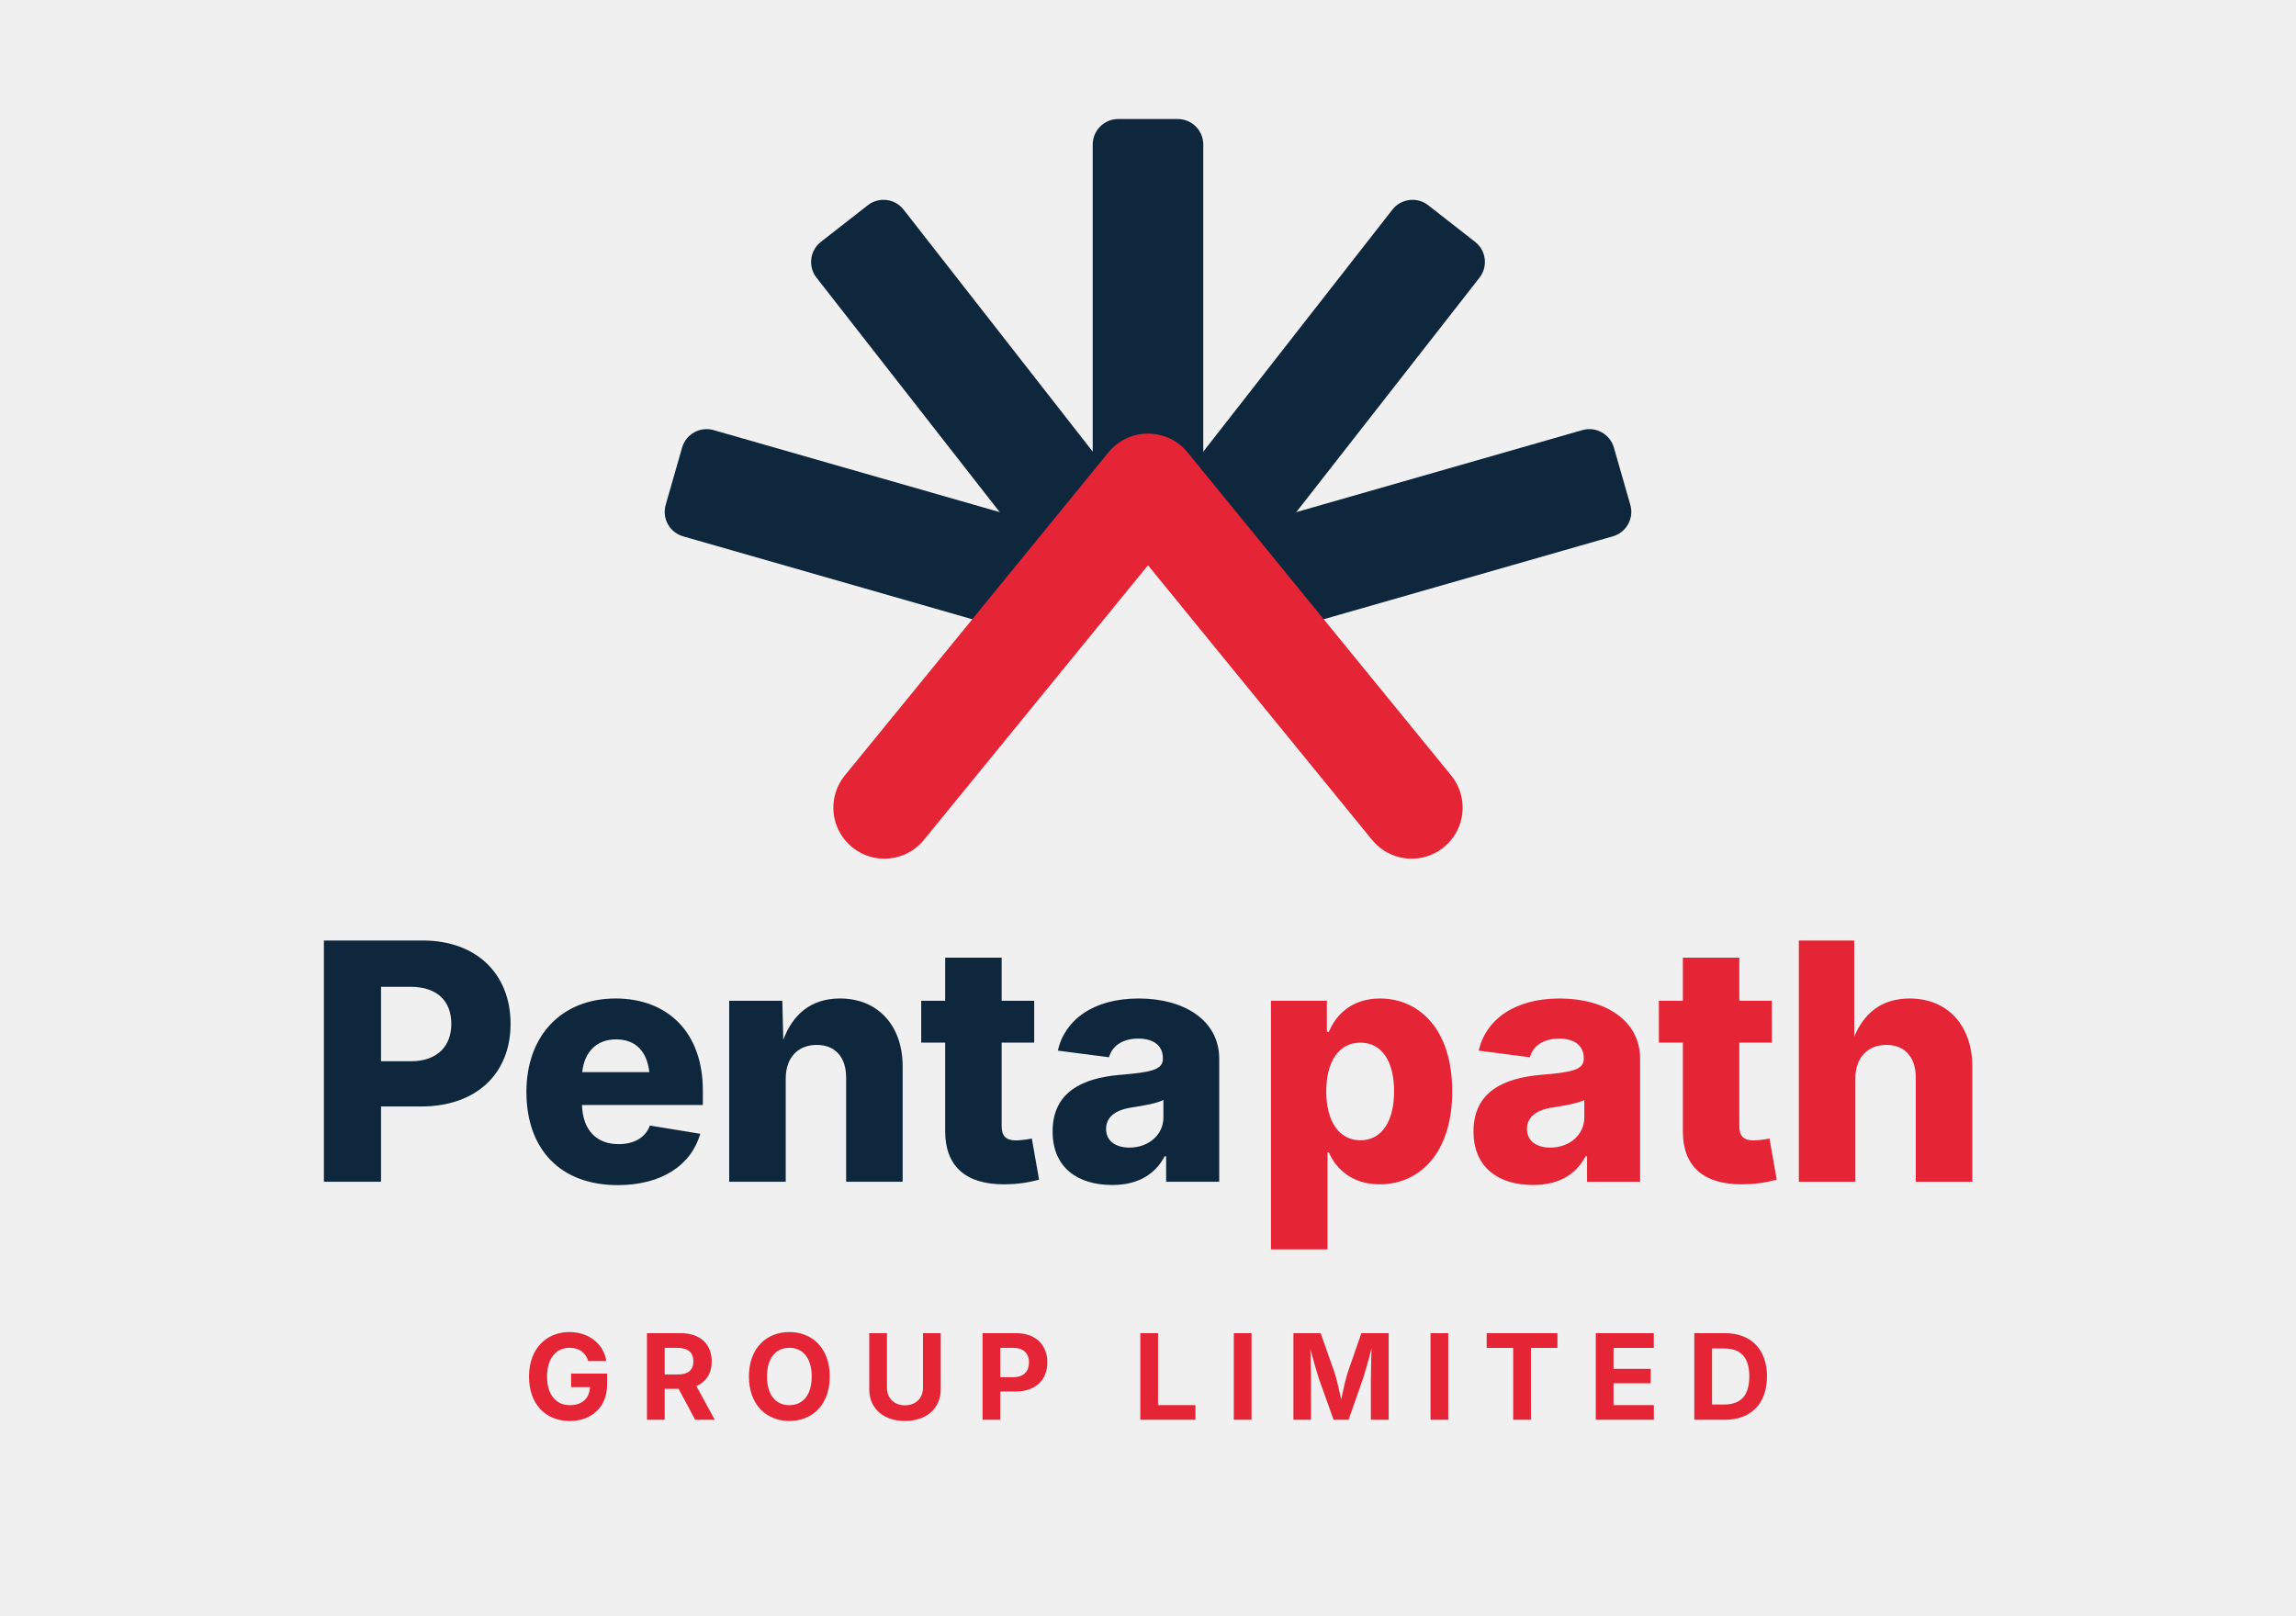
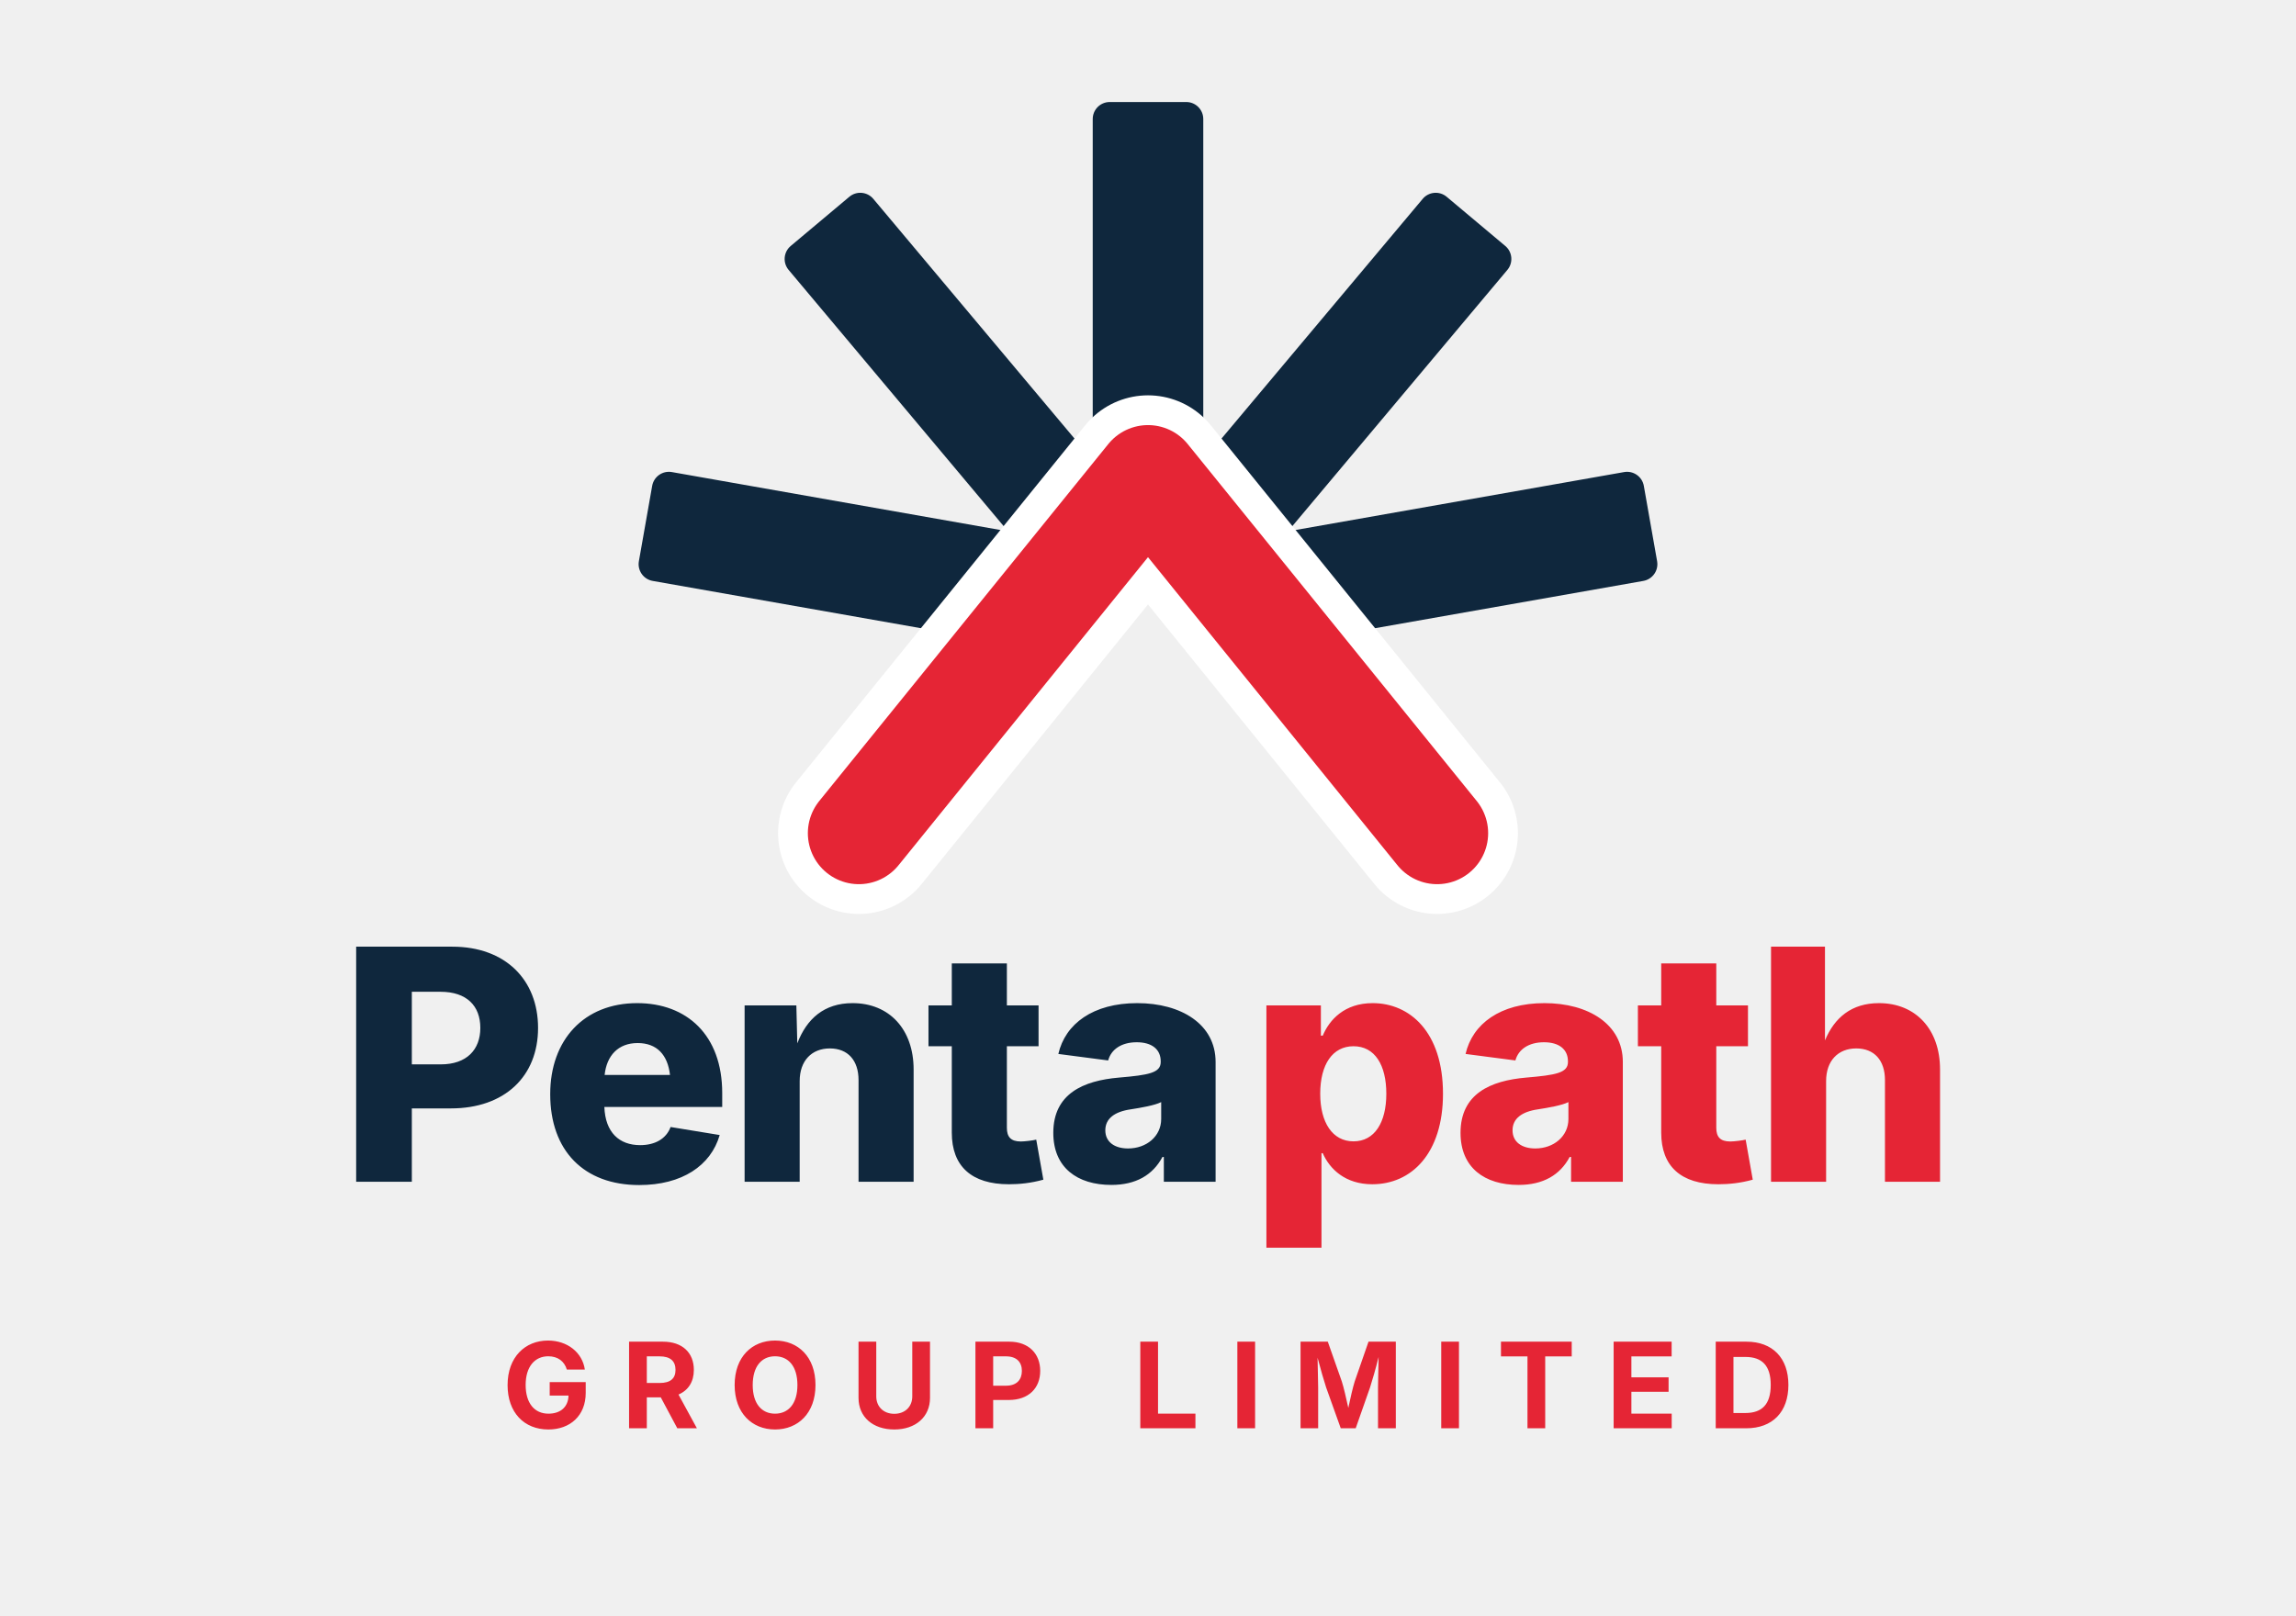
<svg xmlns="http://www.w3.org/2000/svg" viewBox="0 0 540 380" fill="none" class="company-logo-svg company-logo--pentapath">
  <g fill="#0F273D">
-     <rect x="257" y="28" width="26" height="88" rx="6" />
-     <rect x="257" y="28" width="26" height="88" rx="6" transform="rotate(-38 270 144)" />
-     <rect x="257" y="28" width="26" height="88" rx="6" transform="rotate(-74 270 144)" />
-     <rect x="257" y="28" width="26" height="88" rx="6" transform="rotate(38 270 144)" />
-     <rect x="257" y="28" width="26" height="88" rx="6" transform="rotate(74 270 144)" />
+     <rect x="257" y="24" width="26" height="92" rx="4" />
+     <rect x="257" y="24" width="26" height="92" rx="4" transform="rotate(-40 270 144)" />
+     <rect x="257" y="24" width="26" height="92" rx="4" transform="rotate(-80 270 144)" />
+     <rect x="257" y="24" width="26" height="92" rx="4" transform="rotate(40 270 144)" />
+     <rect x="257" y="24" width="26" height="92" rx="4" transform="rotate(80 270 144)" />
  </g>
-   <path d="M208 190 L270 114 L332 190" fill="none" stroke="#E52535" stroke-width="24" stroke-linecap="round" stroke-linejoin="round" />
+   <path d="M202 196 L270 112 L338 196" fill="none" stroke="#FFFFFF" stroke-width="38" stroke-linecap="round" stroke-linejoin="round" />
+   <path d="M202 196 L270 112 L338 196" fill="none" stroke="#E52535" stroke-width="24" stroke-linecap="round" stroke-linejoin="round" />
  <text x="270" y="278" text-anchor="middle" font-family="'Plus Jakarta Sans', 'Inter', -apple-system, sans-serif">
-     <tspan fill="#0F273D" font-weight="800" font-size="78" letter-spacing="-0.01em">Penta</tspan>
-     <tspan fill="#E52535" font-weight="800" font-size="78" letter-spacing="-0.01em">path</tspan>
+     <tspan fill="#0F273D" font-weight="800" font-size="76" letter-spacing="-0.02em">Penta</tspan>
+     <tspan fill="#E52535" font-weight="800" font-size="76" letter-spacing="-0.02em">path</tspan>
  </text>
-   <text x="270" y="334" text-anchor="middle" font-family="'Plus Jakarta Sans', 'Inter', -apple-system, sans-serif" font-weight="700" font-size="28" letter-spacing="0.22em" fill="#E52535">
+   <text x="270" y="336" text-anchor="middle" font-family="'Plus Jakarta Sans', 'Inter', -apple-system, sans-serif" font-weight="700" font-size="28" letter-spacing="0.25em" fill="#E52535">
    GROUP LIMITED
  </text>
</svg>
